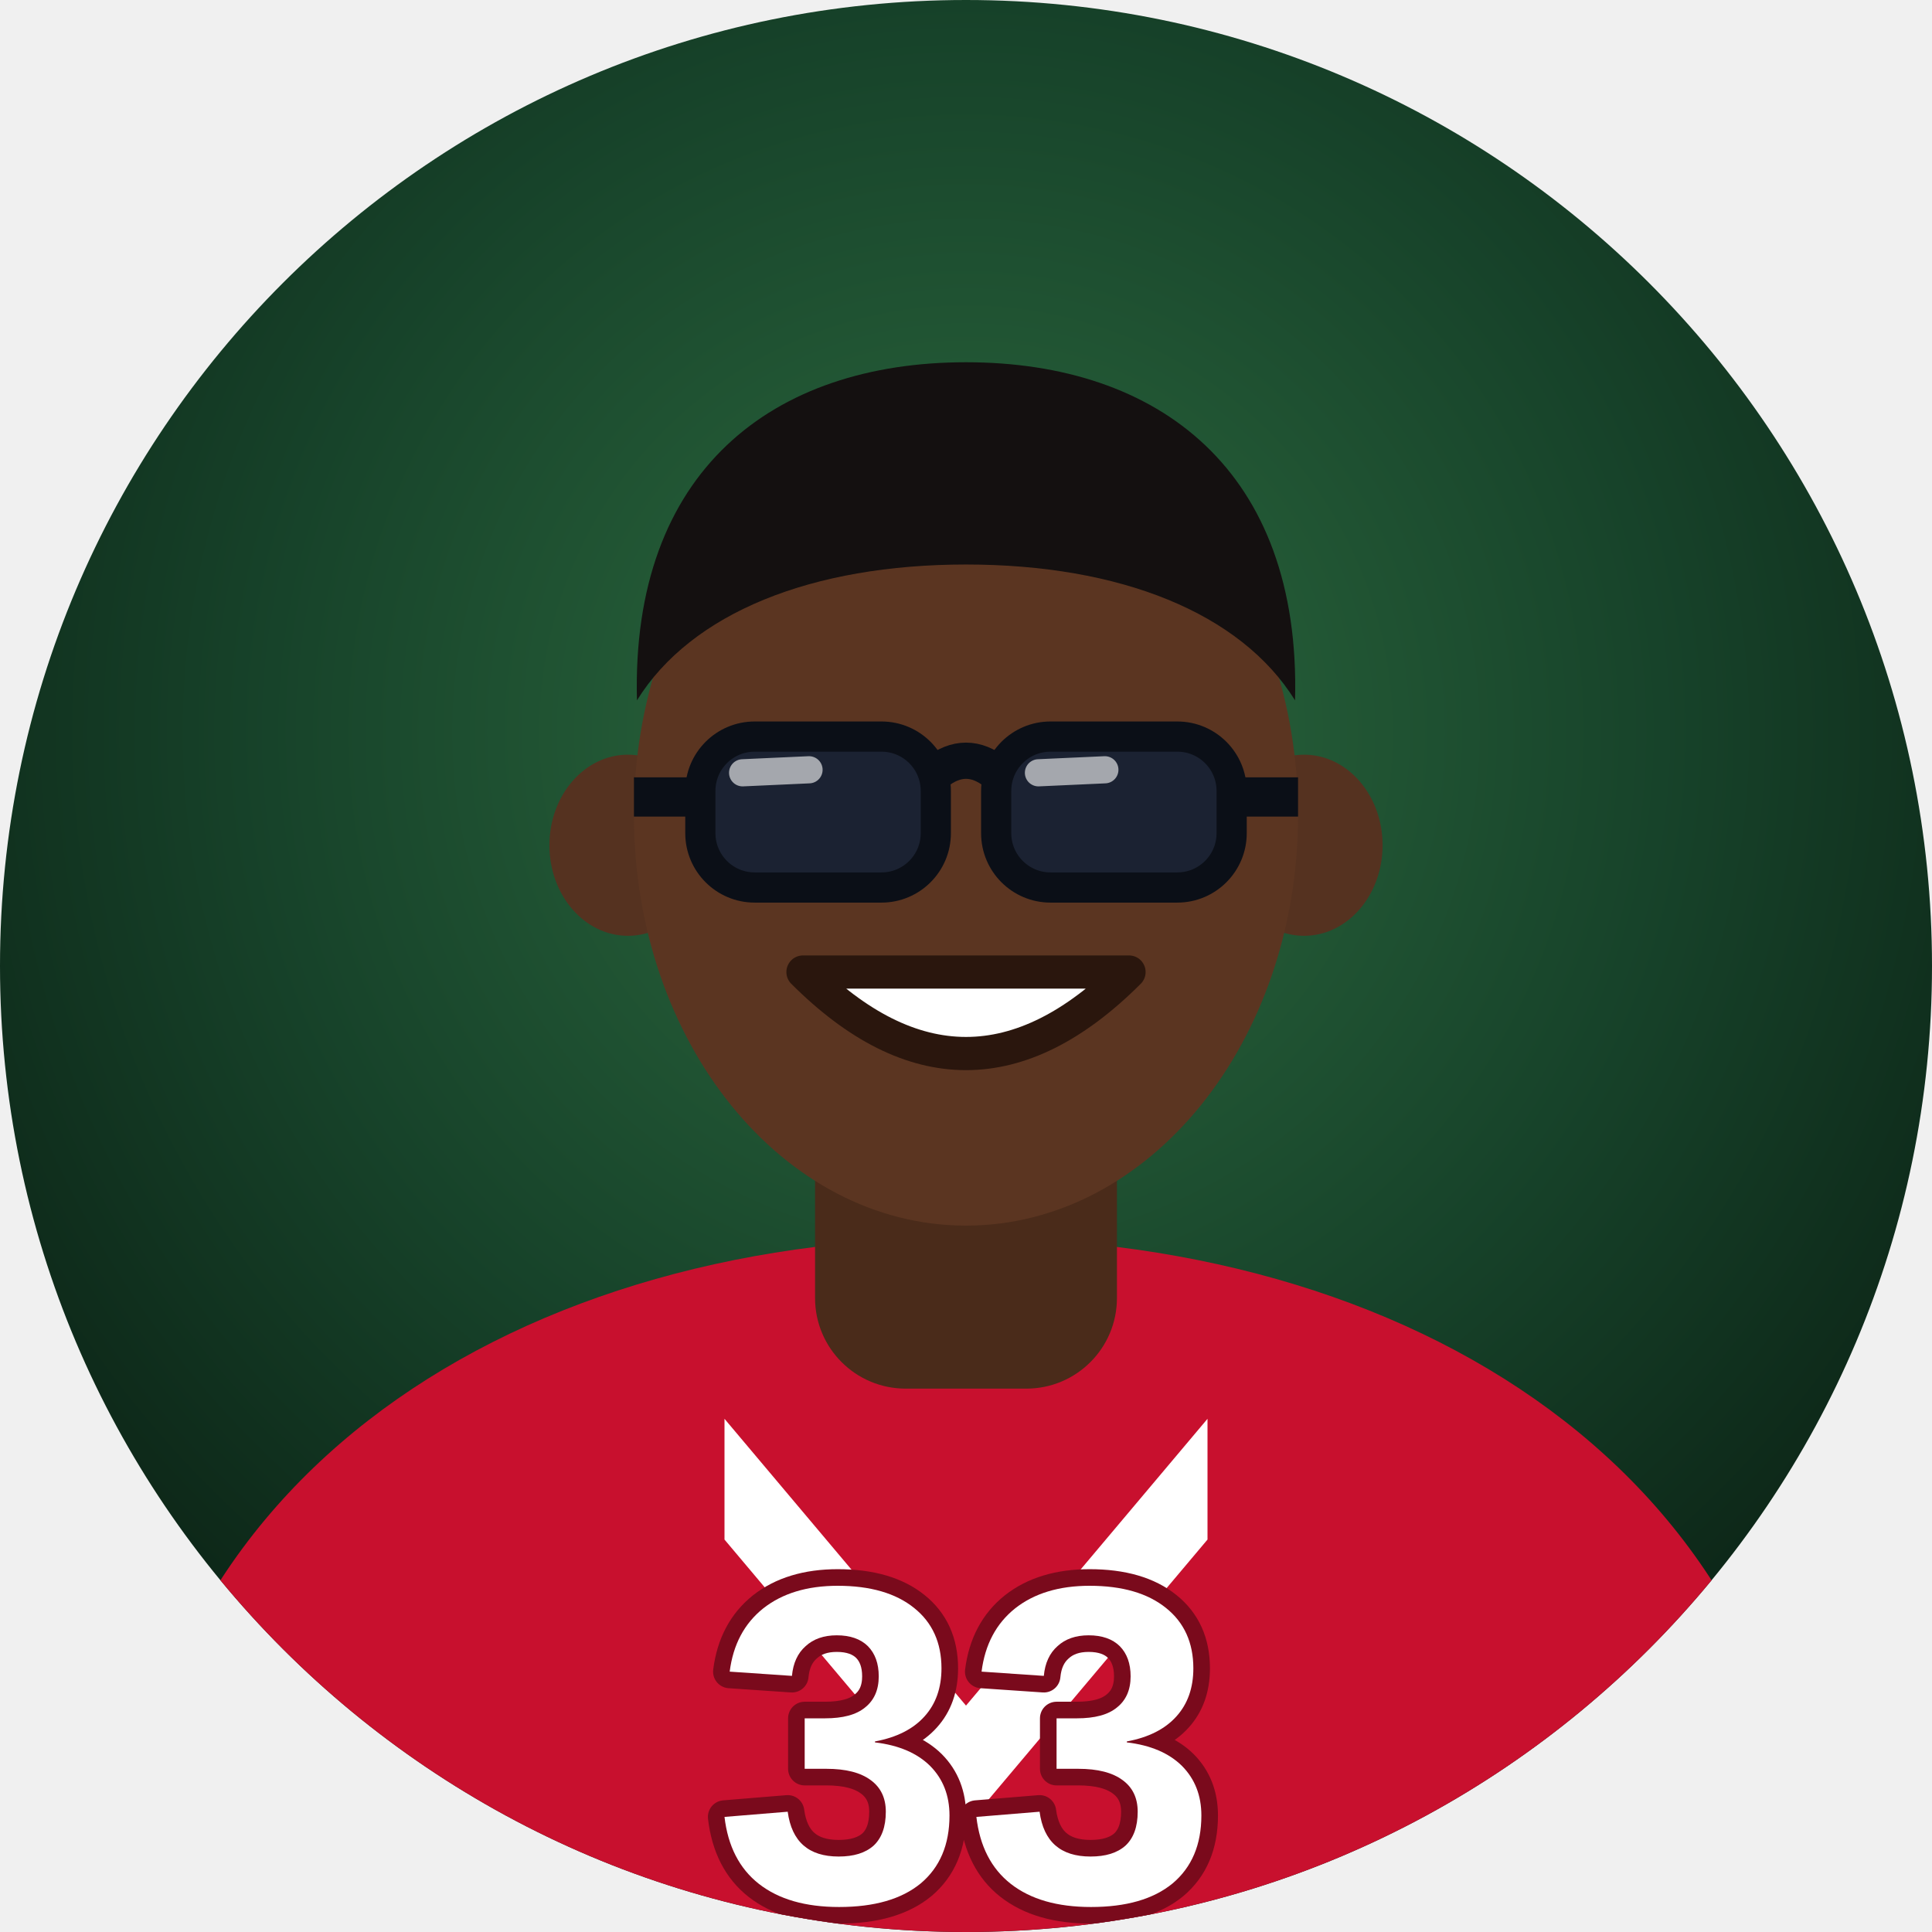
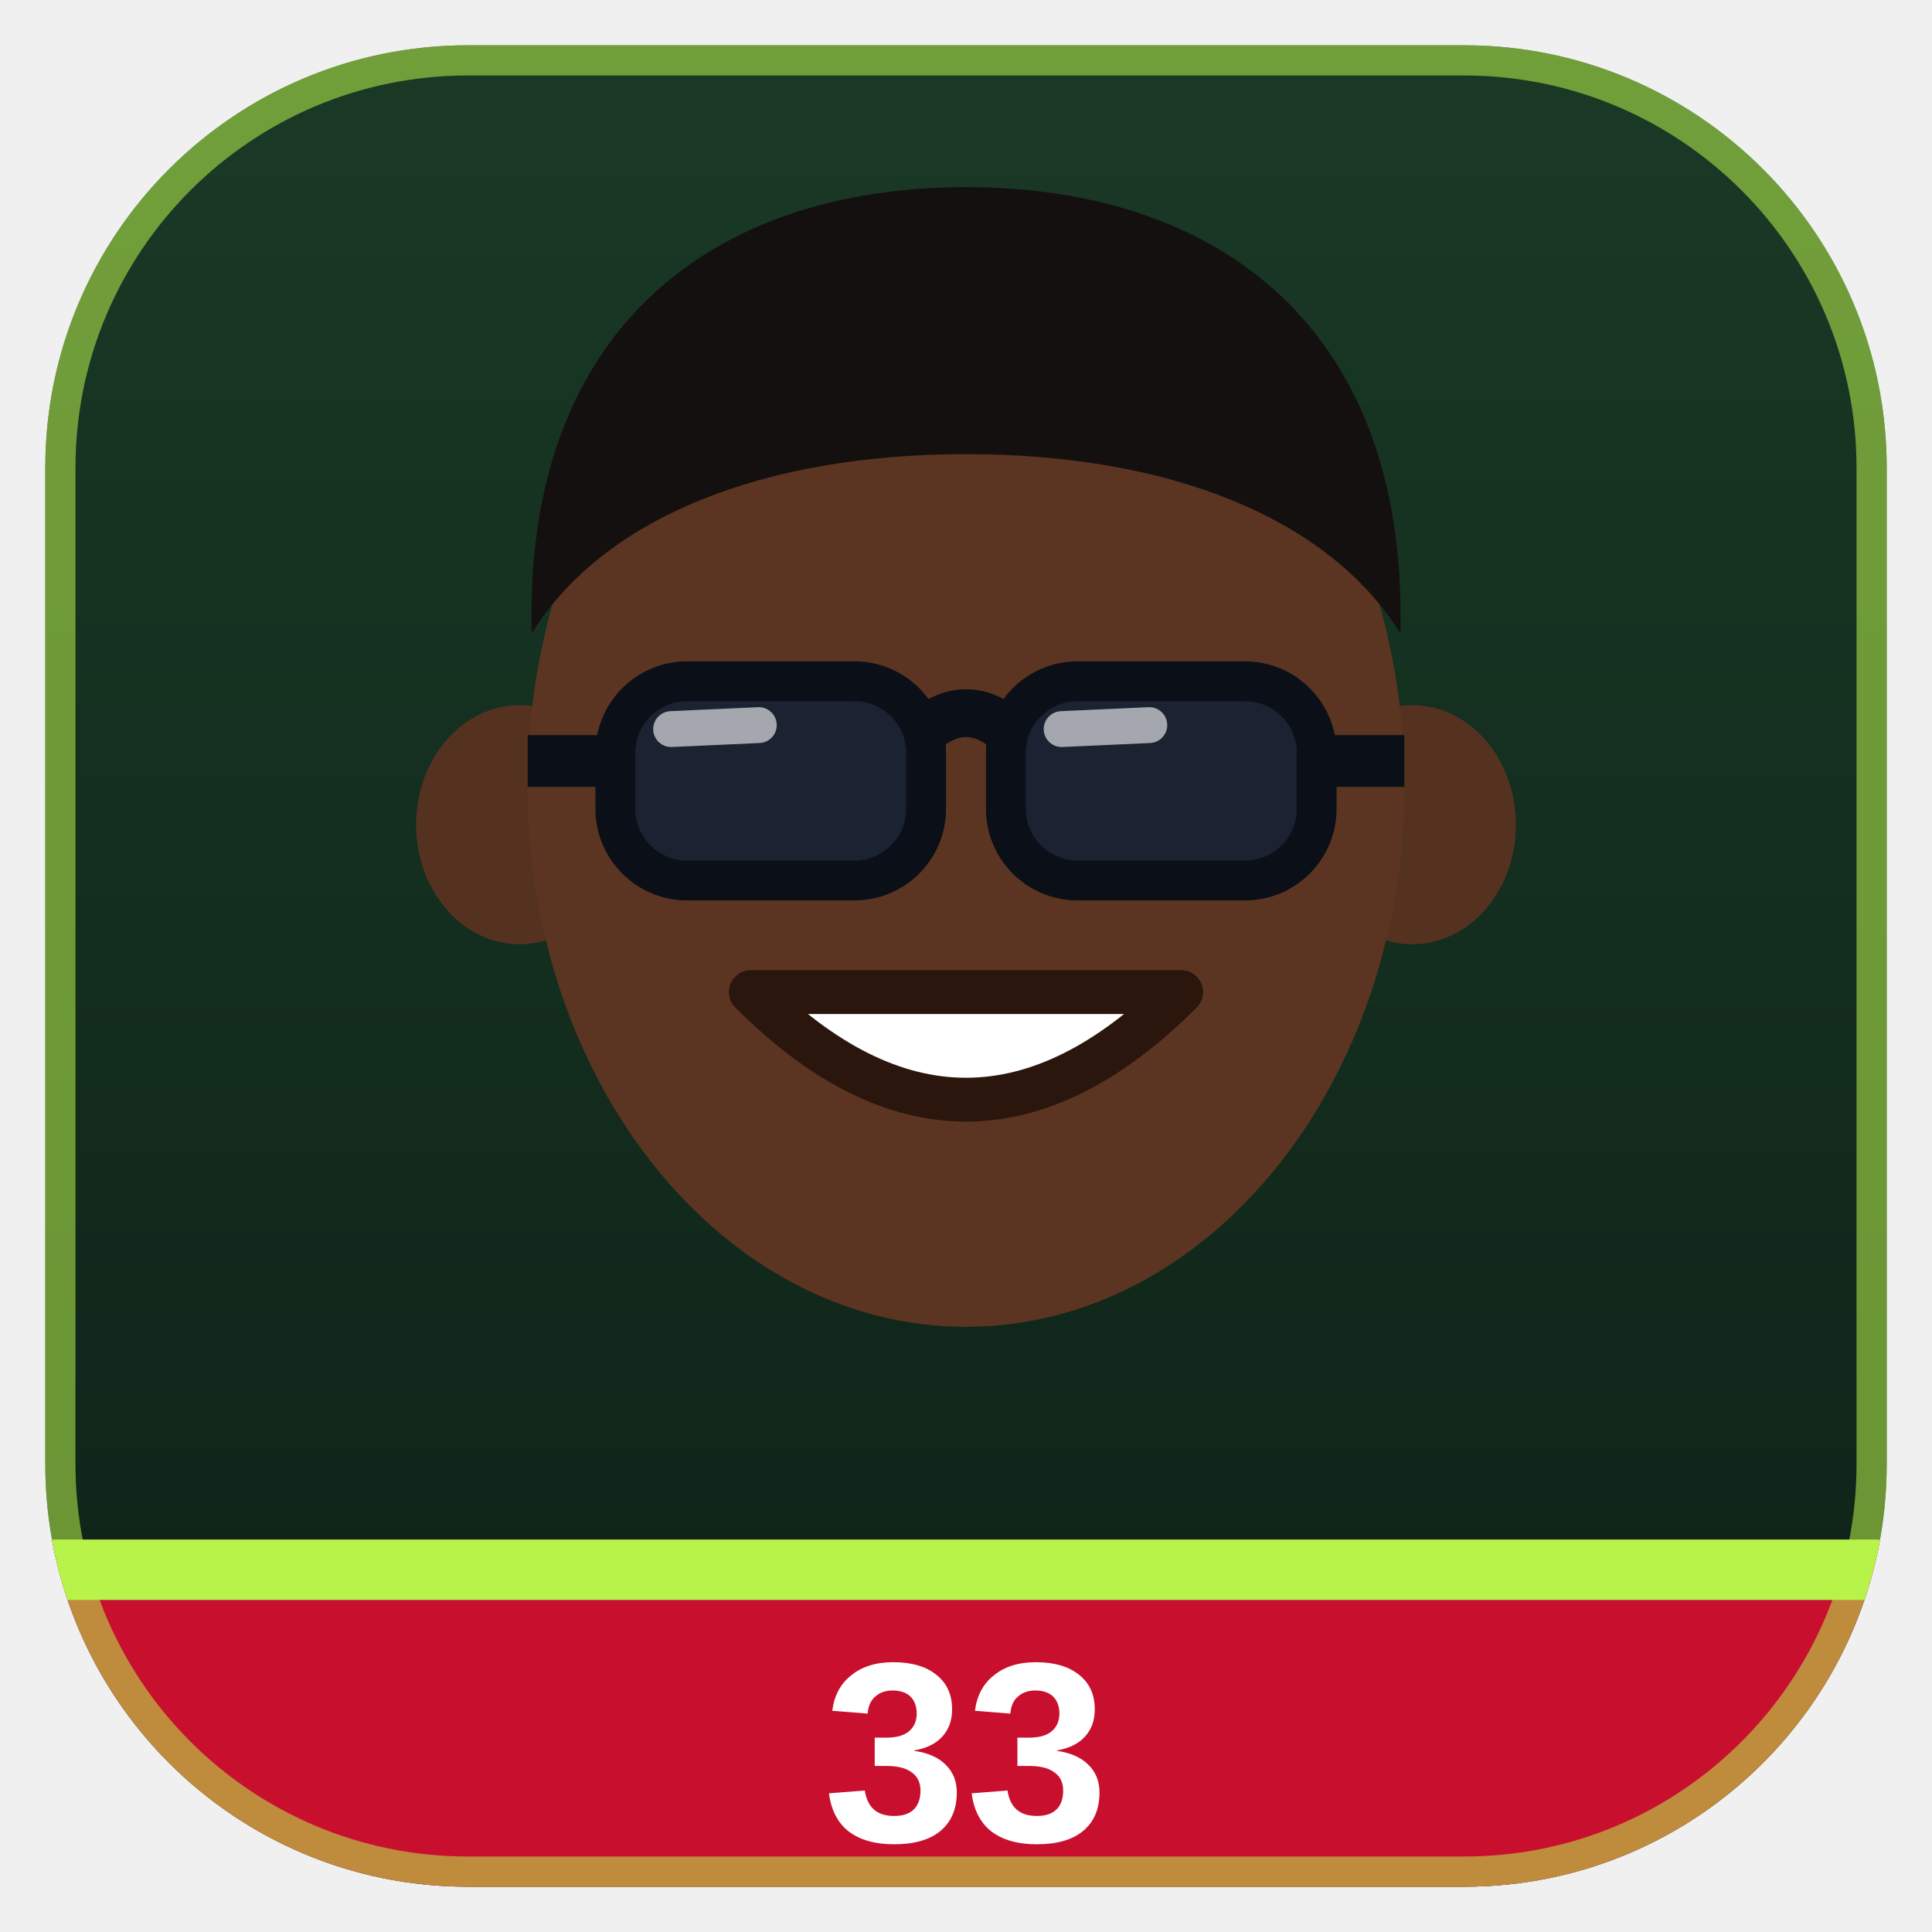
<svg xmlns="http://www.w3.org/2000/svg" viewBox="0 0 64 64">
  <defs>
    <clipPath id="c">
-       <circle cx="32" cy="32" r="32" />
+       <rect x="1.5" y="1.5" width="61" height="61" rx="14" />
    </clipPath>
-     <radialGradient id="spot" cx="50%" cy="38%" r="65%">
-       <stop offset="0" stop-color="#2d6b3f" />
-       <stop offset="55%" stop-color="#17432a" />
-       <stop offset="100%" stop-color="#0a1f13" />
-     </radialGradient>
+     <linearGradient id="bg" x1="0" y1="0" x2="0" y2="1">
+       <stop offset="0" stop-color="#1a3a26" />
+       <stop offset="1" stop-color="#0c2016" />
+     </linearGradient>
  </defs>
  <g clip-path="url(#c)">
-     <rect width="64" height="64" fill="url(#spot)" />
-     <path d="M4 64c0-14.5 12.5-23 28-23s28 8.5 28 23z" fill="#c8102e" />
-     <rect x="27" y="35" width="10" height="11" rx="3" fill="#4a2b1a" />
-     <path d="M24 47L32 56.5 40 47 40 51 32 60.5 24 51Z" fill="#ffffff" />
-     <text x="32" y="63" text-anchor="middle" font-family="Arial, Helvetica, sans-serif" font-weight="900" font-size="15" fill="#ffffff" stroke="#7a0a1c" stroke-width="1.1" paint-order="stroke" stroke-linejoin="round">33</text>
-     <ellipse cx="20.8" cy="28" rx="2.6" ry="3" fill="#553220" />
-     <ellipse cx="43.2" cy="28" rx="2.6" ry="3" fill="#553220" />
-     <ellipse cx="32" cy="27" rx="11" ry="13.6" fill="#5b3521" />
-     <path d="M21.1 23.2C20.9 15.6 25.6 12 32 12s11.1 3.6 10.9 11.2c-1.8-2.9-5.8-4.5-10.9-4.5s-9.1 1.6-10.9 4.5z" fill="#141010" />
-     <path d="M21 26.4h2.6M40.4 26.4H43" stroke="#0b0f17" stroke-width="1.3" />
-     <rect x="23.2" y="24.4" width="7.8" height="5" rx="1.8" fill="#1b2232" stroke="#0b0f17" stroke-width="1" />
-     <rect x="33" y="24.4" width="7.8" height="5" rx="1.8" fill="#1b2232" stroke="#0b0f17" stroke-width="1" />
-     <path d="M31 25.6q1-0.8 2 0" fill="none" stroke="#0b0f17" stroke-width="1.2" />
-     <path d="M24.6 25.6l2.2-0.1M34.4 25.6l2.2-0.1" stroke="#ffffff" stroke-width="0.9" stroke-linecap="round" opacity=".6" />
-     <path d="M26.6 32.2q5.4 5.4 10.8 0z" fill="#fff" stroke="#2a160d" stroke-width="1.1" stroke-linejoin="round" />
+     <rect width="64" height="64" fill="url(#bg)" />
+     <g transform="translate(32,26) scale(1.32) translate(-32,-27)">
+       <ellipse cx="20.8" cy="28" rx="2.6" ry="3" fill="#553220" />
+       <ellipse cx="43.2" cy="28" rx="2.6" ry="3" fill="#553220" />
+       <ellipse cx="32" cy="27" rx="11" ry="13.6" fill="#5b3521" />
+       <path d="M21.1 23.2C20.9 15.6 25.6 12 32 12s11.1 3.6 10.9 11.2c-1.8-2.9-5.8-4.5-10.9-4.5s-9.1 1.6-10.9 4.5z" fill="#141010" />
+       <path d="M21 26.4h2.6M40.4 26.4H43" stroke="#0b0f17" stroke-width="1.3" />
+       <rect x="23.2" y="24.4" width="7.8" height="5" rx="1.8" fill="#1b2232" stroke="#0b0f17" stroke-width="1" />
+       <rect x="33" y="24.4" width="7.8" height="5" rx="1.8" fill="#1b2232" stroke="#0b0f17" stroke-width="1" />
+       <path d="M31 25.6q1-0.8 2 0" fill="none" stroke="#0b0f17" stroke-width="1.2" />
+       <path d="M24.6 25.6l2.2-0.1M34.4 25.6l2.2-0.1" stroke="#ffffff" stroke-width="0.9" stroke-linecap="round" opacity=".6" />
+       <path d="M26.6 32.2q5.4 5.4 10.8 0z" fill="#fff" stroke="#2a160d" stroke-width="1.1" stroke-linejoin="round" />
+     </g>
+     <rect x="0" y="51" width="64" height="13" fill="#c8102e" />
+     <rect x="0" y="51" width="64" height="2" fill="#b8f34a" />
+     <text x="32" y="61" text-anchor="middle" font-family="Arial, sans-serif" font-weight="900" font-size="8.5" fill="#ffffff">33</text>
+     <rect x="1.5" y="1.5" width="61" height="61" rx="14" fill="none" stroke="#b8f34a" stroke-width="2" opacity=".55" />
  </g>
</svg>
